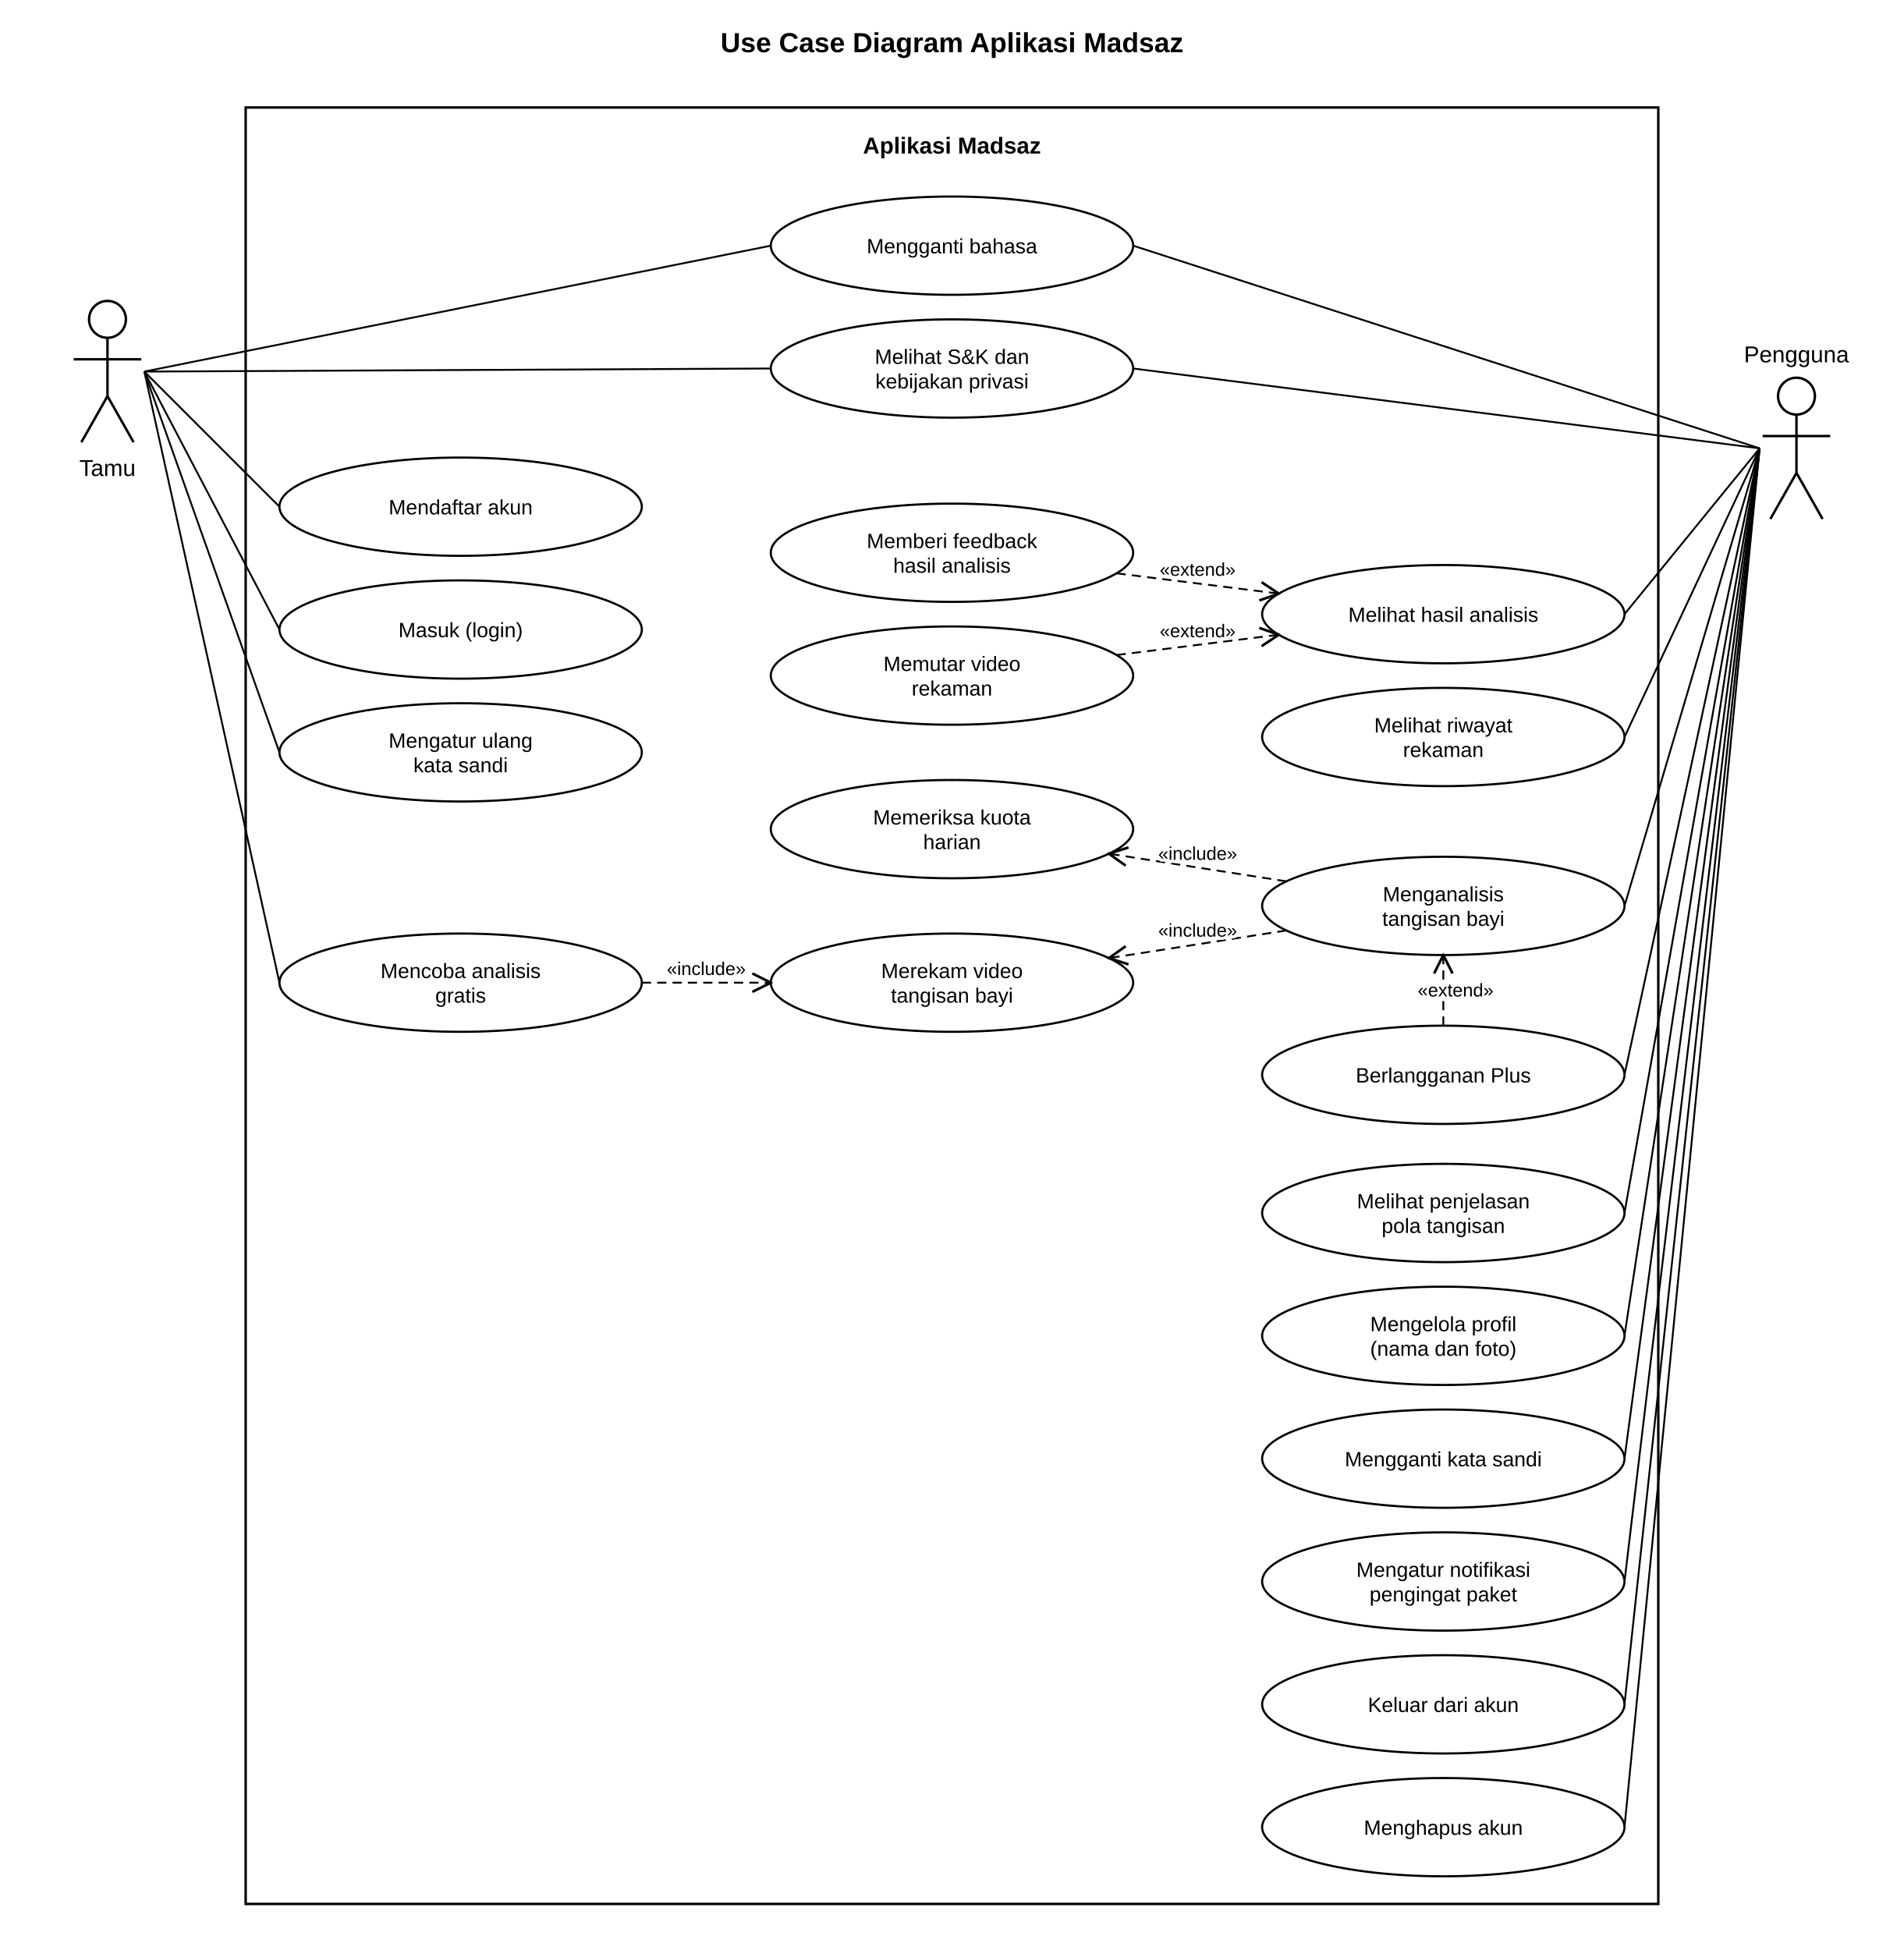
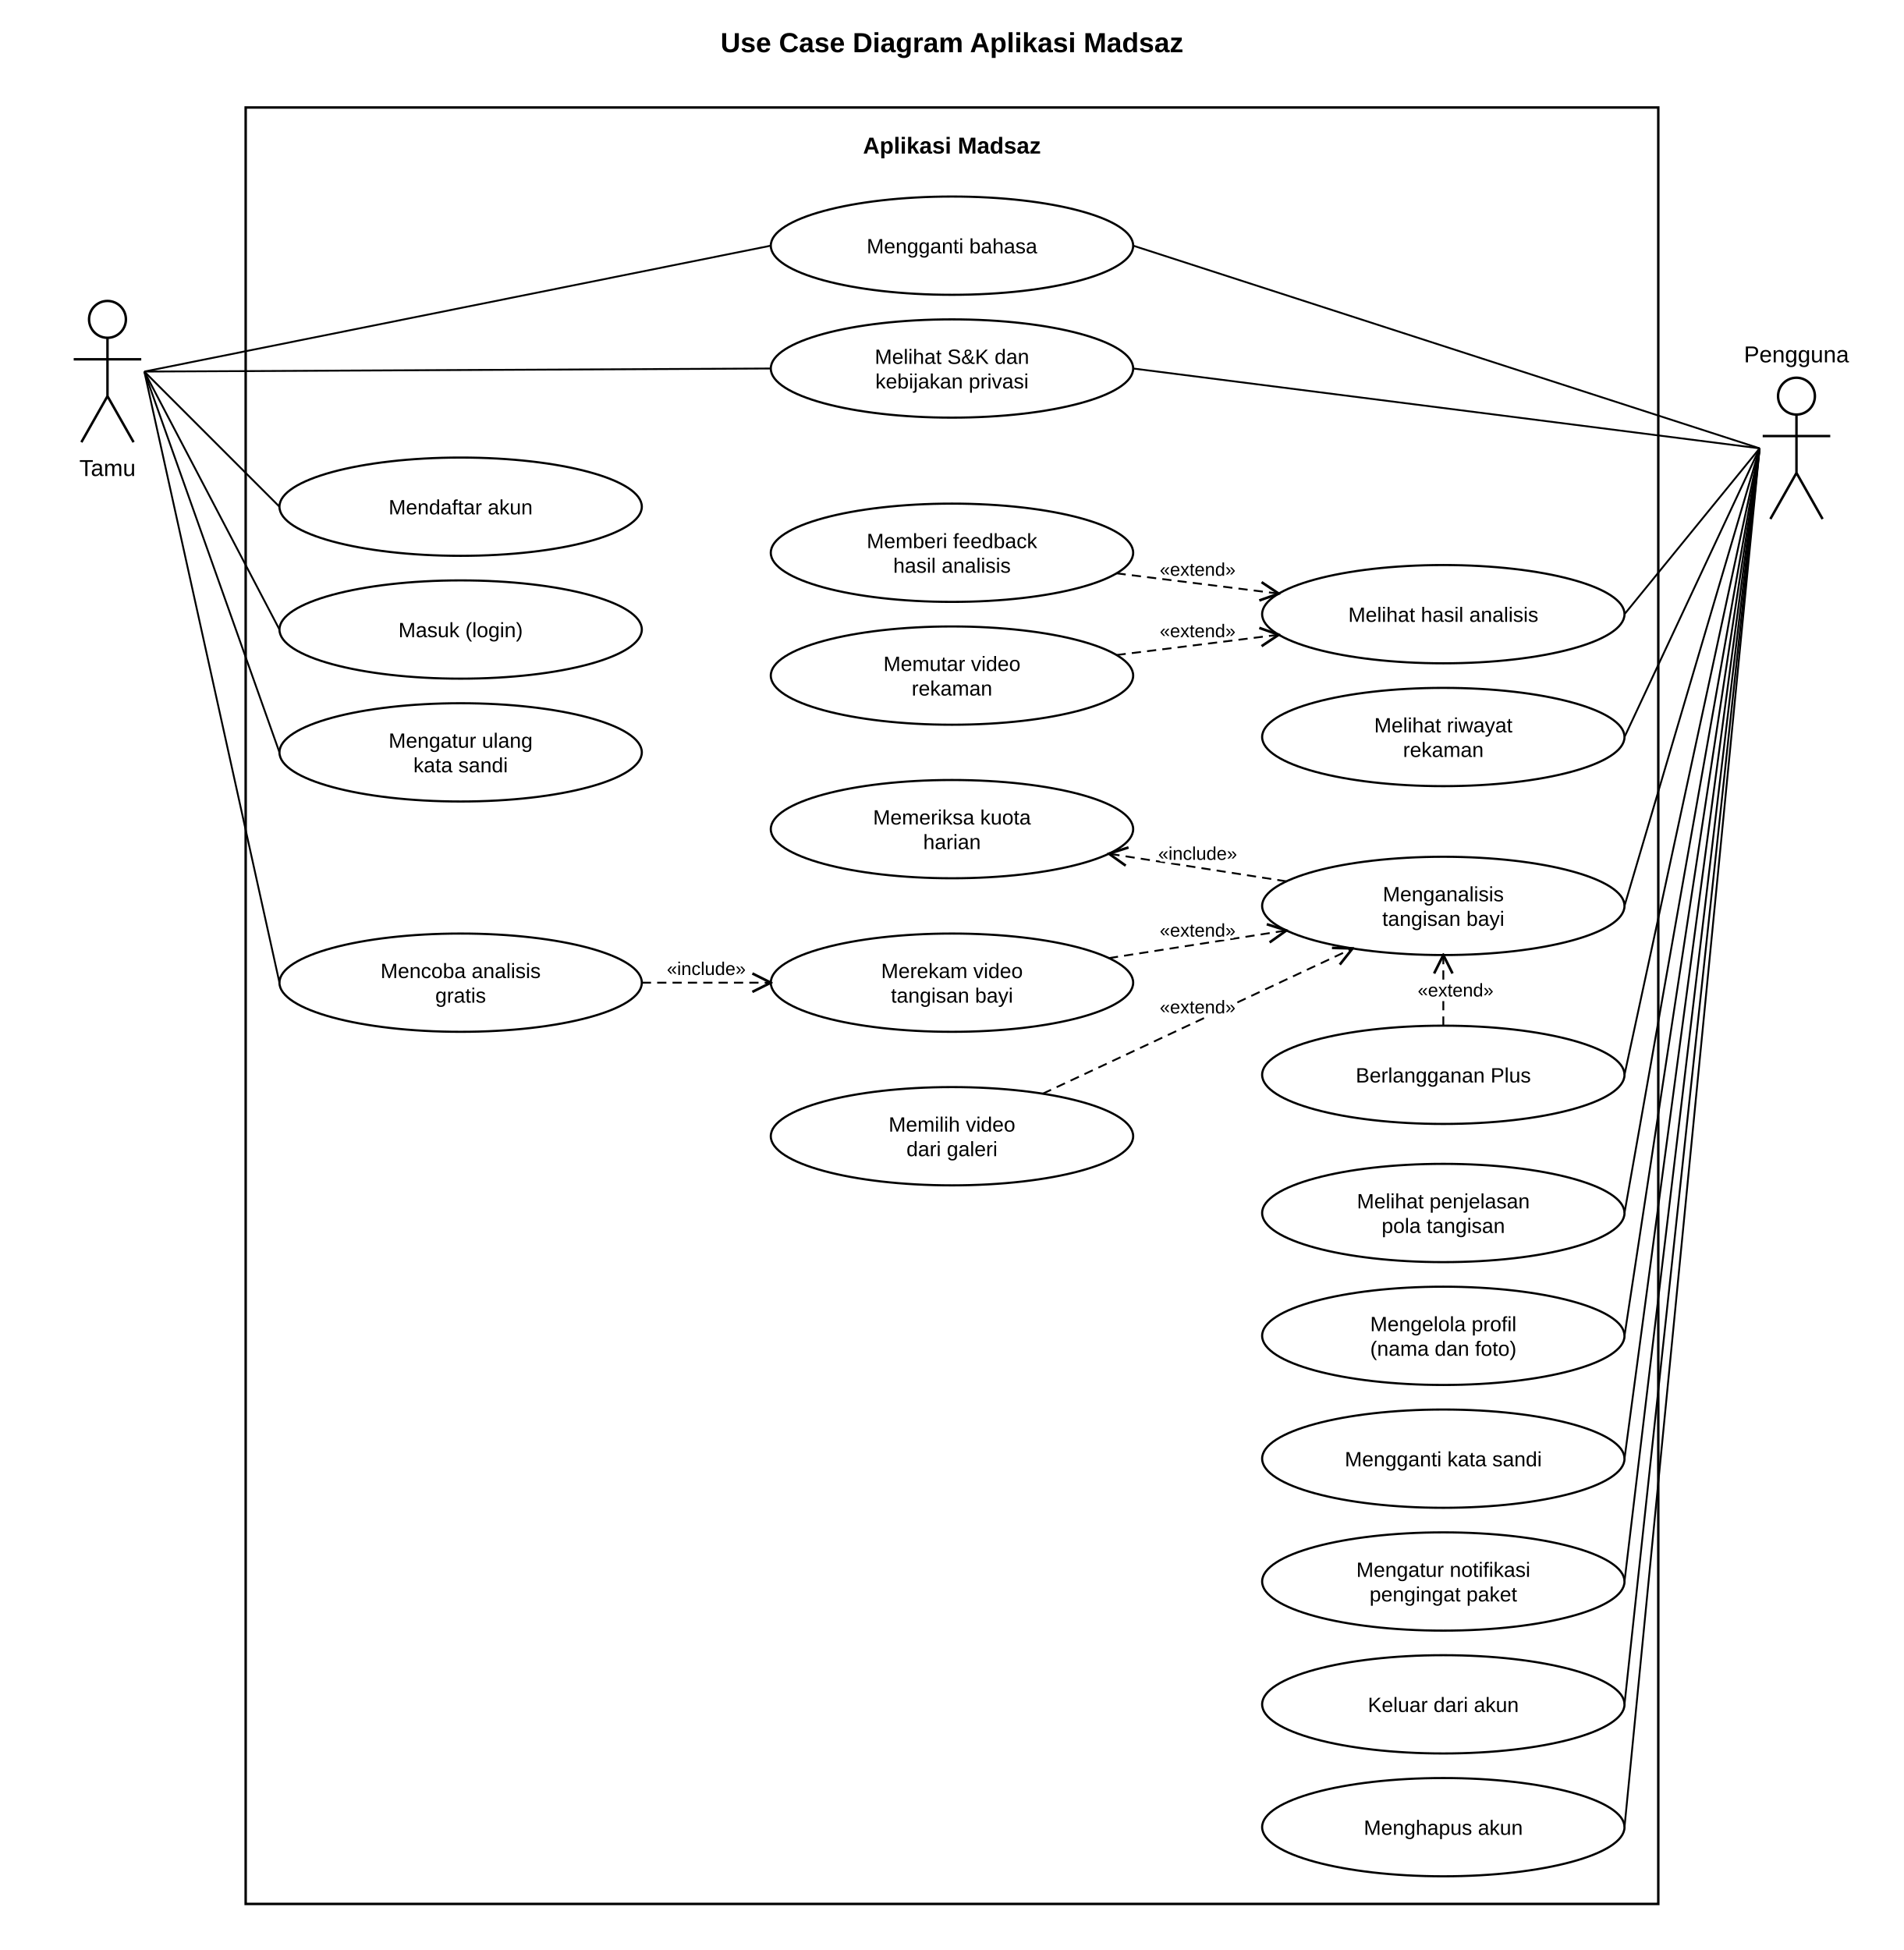
<svg xmlns="http://www.w3.org/2000/svg" width="1240" height="1270" viewBox="0 0 1240 1270" font-family="Arial, Helvetica, sans-serif">
  <defs>
    <marker id="open" viewBox="0 0 12 12" refX="11" refY="6" markerWidth="12" markerHeight="12" orient="auto">
      <path d="M1,1 L11,6 L1,11" fill="none" stroke="#000" stroke-width="1.4" />
    </marker>
    <style>
.uc{fill:#fff;stroke:#000;stroke-width:1.4}
.sys{fill:none;stroke:#000;stroke-width:1.6}
.a{fill:#fff;stroke:#000;stroke-width:1.6}
.as{stroke:#000;stroke-width:1.2}
.dep{stroke:#000;stroke-width:1.2;stroke-dasharray:6 4;marker-end:url(#open)}
.t{font-size:13.5px;text-anchor:middle;fill:#000}
.s{font-size:12px;text-anchor:middle;fill:#000;stroke:#fff;stroke-width:4px;paint-order:stroke}
.h{font-size:15px;text-anchor:middle;fill:#000}
.title{font-size:18px;font-weight:bold;text-anchor:middle;fill:#000}
</style>
  </defs>
  <rect width="1240" height="1270" fill="#fff" />
  <text x="620.0" y="34" class="title">Use Case Diagram Aplikasi Madsaz</text>
  <rect x="160" y="70" width="920" height="1170" class="sys" />
  <text x="620" y="100" class="h" font-weight="bold">Aplikasi Madsaz</text>
  <ellipse cx="300" cy="330" rx="118" ry="32" class="uc" />
  <text x="300" y="335" class="t">Mendaftar akun</text>
  <ellipse cx="300" cy="410" rx="118" ry="32" class="uc" />
  <text x="300" y="415" class="t">Masuk (login)</text>
  <ellipse cx="300" cy="490" rx="118" ry="32" class="uc" />
  <text x="300" y="487" class="t">Mengatur ulang</text>
  <text x="300" y="503" class="t">kata sandi</text>
  <ellipse cx="300" cy="640" rx="118" ry="32" class="uc" />
  <text x="300" y="637" class="t">Mencoba analisis</text>
  <text x="300" y="653" class="t">gratis</text>
  <ellipse cx="620" cy="160" rx="118" ry="32" class="uc" />
  <text x="620" y="165" class="t">Mengganti bahasa</text>
  <ellipse cx="620" cy="240" rx="118" ry="32" class="uc" />
  <text x="620" y="237" class="t">Melihat S&amp;K dan</text>
  <text x="620" y="253" class="t">kebijakan privasi</text>
  <ellipse cx="620" cy="360" rx="118" ry="32" class="uc" />
  <text x="620" y="357" class="t">Memberi feedback</text>
  <text x="620" y="373" class="t">hasil analisis</text>
  <ellipse cx="620" cy="440" rx="118" ry="32" class="uc" />
  <text x="620" y="437" class="t">Memutar video</text>
  <text x="620" y="453" class="t">rekaman</text>
  <ellipse cx="620" cy="540" rx="118" ry="32" class="uc" />
  <text x="620" y="537" class="t">Memeriksa kuota</text>
  <text x="620" y="553" class="t">harian</text>
  <ellipse cx="620" cy="640" rx="118" ry="32" class="uc" />
  <text x="620" y="637" class="t">Merekam video</text>
  <text x="620" y="653" class="t">tangisan bayi</text>
+   <ellipse cx="620" cy="740" rx="118" ry="32" class="uc" />
+   <text x="620" y="737" class="t">Memilih video</text>
+   <text x="620" y="753" class="t">dari galeri</text>
  <ellipse cx="940" cy="400" rx="118" ry="32" class="uc" />
  <text x="940" y="405" class="t">Melihat hasil analisis</text>
  <ellipse cx="940" cy="480" rx="118" ry="32" class="uc" />
  <text x="940" y="477" class="t">Melihat riwayat</text>
  <text x="940" y="493" class="t">rekaman</text>
  <ellipse cx="940" cy="590" rx="118" ry="32" class="uc" />
  <text x="940" y="587" class="t">Menganalisis</text>
  <text x="940" y="603" class="t">tangisan bayi</text>
  <ellipse cx="940" cy="700" rx="118" ry="32" class="uc" />
  <text x="940" y="705" class="t">Berlangganan Plus</text>
  <ellipse cx="940" cy="790" rx="118" ry="32" class="uc" />
  <text x="940" y="787" class="t">Melihat penjelasan</text>
  <text x="940" y="803" class="t">pola tangisan</text>
  <ellipse cx="940" cy="870" rx="118" ry="32" class="uc" />
  <text x="940" y="867" class="t">Mengelola profil</text>
  <text x="940" y="883" class="t">(nama dan foto)</text>
  <ellipse cx="940" cy="950" rx="118" ry="32" class="uc" />
  <text x="940" y="955" class="t">Mengganti kata sandi</text>
  <ellipse cx="940" cy="1030" rx="118" ry="32" class="uc" />
  <text x="940" y="1027" class="t">Mengatur notifikasi</text>
  <text x="940" y="1043" class="t">pengingat paket</text>
  <ellipse cx="940" cy="1110" rx="118" ry="32" class="uc" />
  <text x="940" y="1115" class="t">Keluar dari akun</text>
  <ellipse cx="940" cy="1190" rx="118" ry="32" class="uc" />
  <text x="940" y="1195" class="t">Menghapus akun</text>
  <circle cx="70" cy="208" r="12" class="a" />
  <path d="M70,220 L70,258 M48,234 L92,234 M70,258 L53,288 M70,258 L87,288" class="a" />
  <text x="70" y="310" class="h">Tamu</text>
  <circle cx="1170" cy="258" r="12" class="a" />
  <path d="M1170,270 L1170,308 M1148,284 L1192,284 M1170,308 L1153,338 M1170,308 L1187,338" class="a" />
  <text x="1170" y="236" class="h">Pengguna</text>
  <line x1="94" y1="242" x2="502" y2="160" class="as" />
  <line x1="94" y1="242" x2="502" y2="240" class="as" />
  <line x1="94" y1="242" x2="182" y2="330" class="as" />
  <line x1="94" y1="242" x2="182" y2="410" class="as" />
  <line x1="94" y1="242" x2="182" y2="490" class="as" />
  <line x1="94" y1="242" x2="182" y2="640" class="as" />
  <line x1="1146" y1="292" x2="738" y2="160" class="as" />
  <line x1="1146" y1="292" x2="738" y2="240" class="as" />
  <line x1="1146" y1="292" x2="1058" y2="400" class="as" />
  <line x1="1146" y1="292" x2="1058" y2="480" class="as" />
  <line x1="1146" y1="292" x2="1058" y2="590" class="as" />
  <line x1="1146" y1="292" x2="1058" y2="700" class="as" />
  <line x1="1146" y1="292" x2="1058" y2="790" class="as" />
  <line x1="1146" y1="292" x2="1058" y2="870" class="as" />
  <line x1="1146" y1="292" x2="1058" y2="950" class="as" />
  <line x1="1146" y1="292" x2="1058" y2="1030" class="as" />
  <line x1="1146" y1="292" x2="1058" y2="1110" class="as" />
  <line x1="1146" y1="292" x2="1058" y2="1190" class="as" />
  <line x1="418.0" y1="640.0" x2="502.0" y2="640.0" class="dep" />
  <text x="460.0" y="635.0" class="s">«include»</text>
-   <line x1="837.8" y1="606.0" x2="722.2" y2="624.0" class="dep" />
-   <text x="780.0" y="610.0" class="s">«include»</text>
  <line x1="837.8" y1="574.0" x2="722.2" y2="556.0" class="dep" />
  <text x="780.0" y="560.0" class="s">«include»</text>
+   <line x1="722.2" y1="624.0" x2="837.8" y2="606.0" class="dep" />
+   <text x="780.0" y="610.0" class="s">«extend»</text>
+   <line x1="679.1" y1="712.3" x2="880.9" y2="617.7" class="dep" />
+   <text x="780.0" y="660.0" class="s">«extend»</text>
  <line x1="940.0" y1="668.0" x2="940.0" y2="622.0" class="dep" />
  <text x="948.0" y="649.0" class="s" text-anchor="start">«extend»</text>
  <line x1="727.2" y1="373.4" x2="832.8" y2="386.6" class="dep" />
  <text x="780.0" y="375.0" class="s">«extend»</text>
  <line x1="727.2" y1="426.6" x2="832.8" y2="413.4" class="dep" />
  <text x="780.0" y="415.0" class="s">«extend»</text>
</svg>
